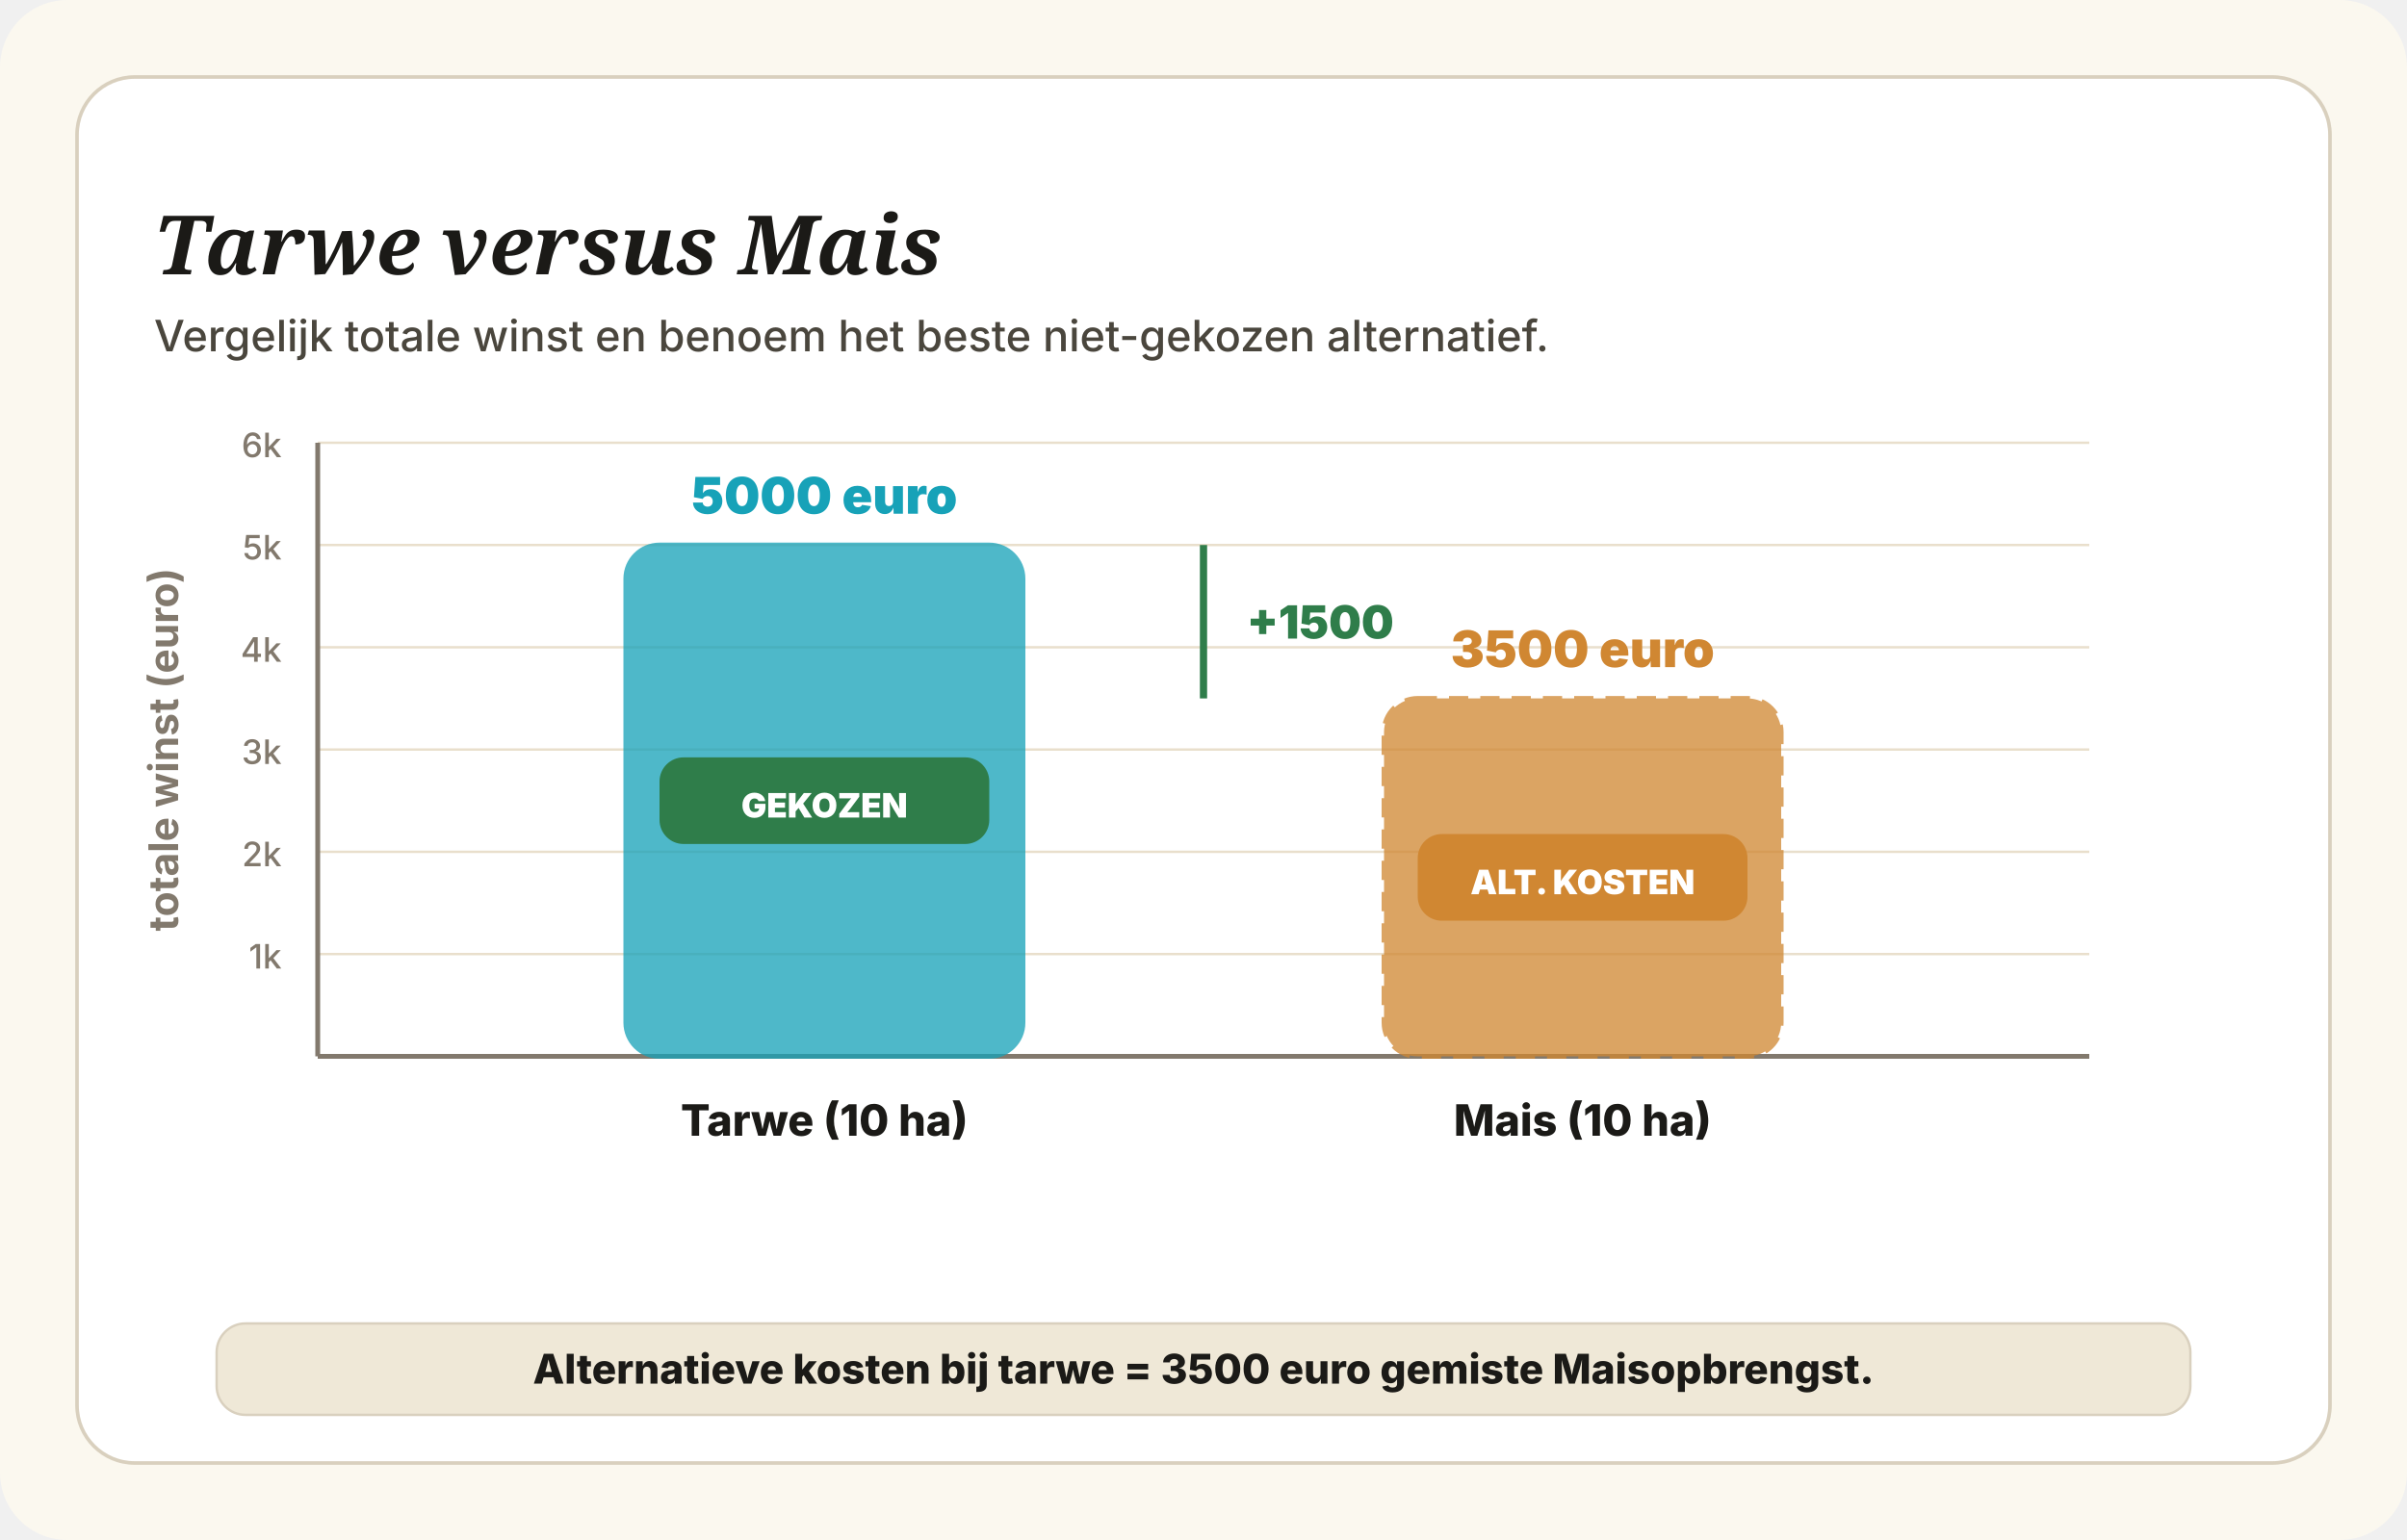
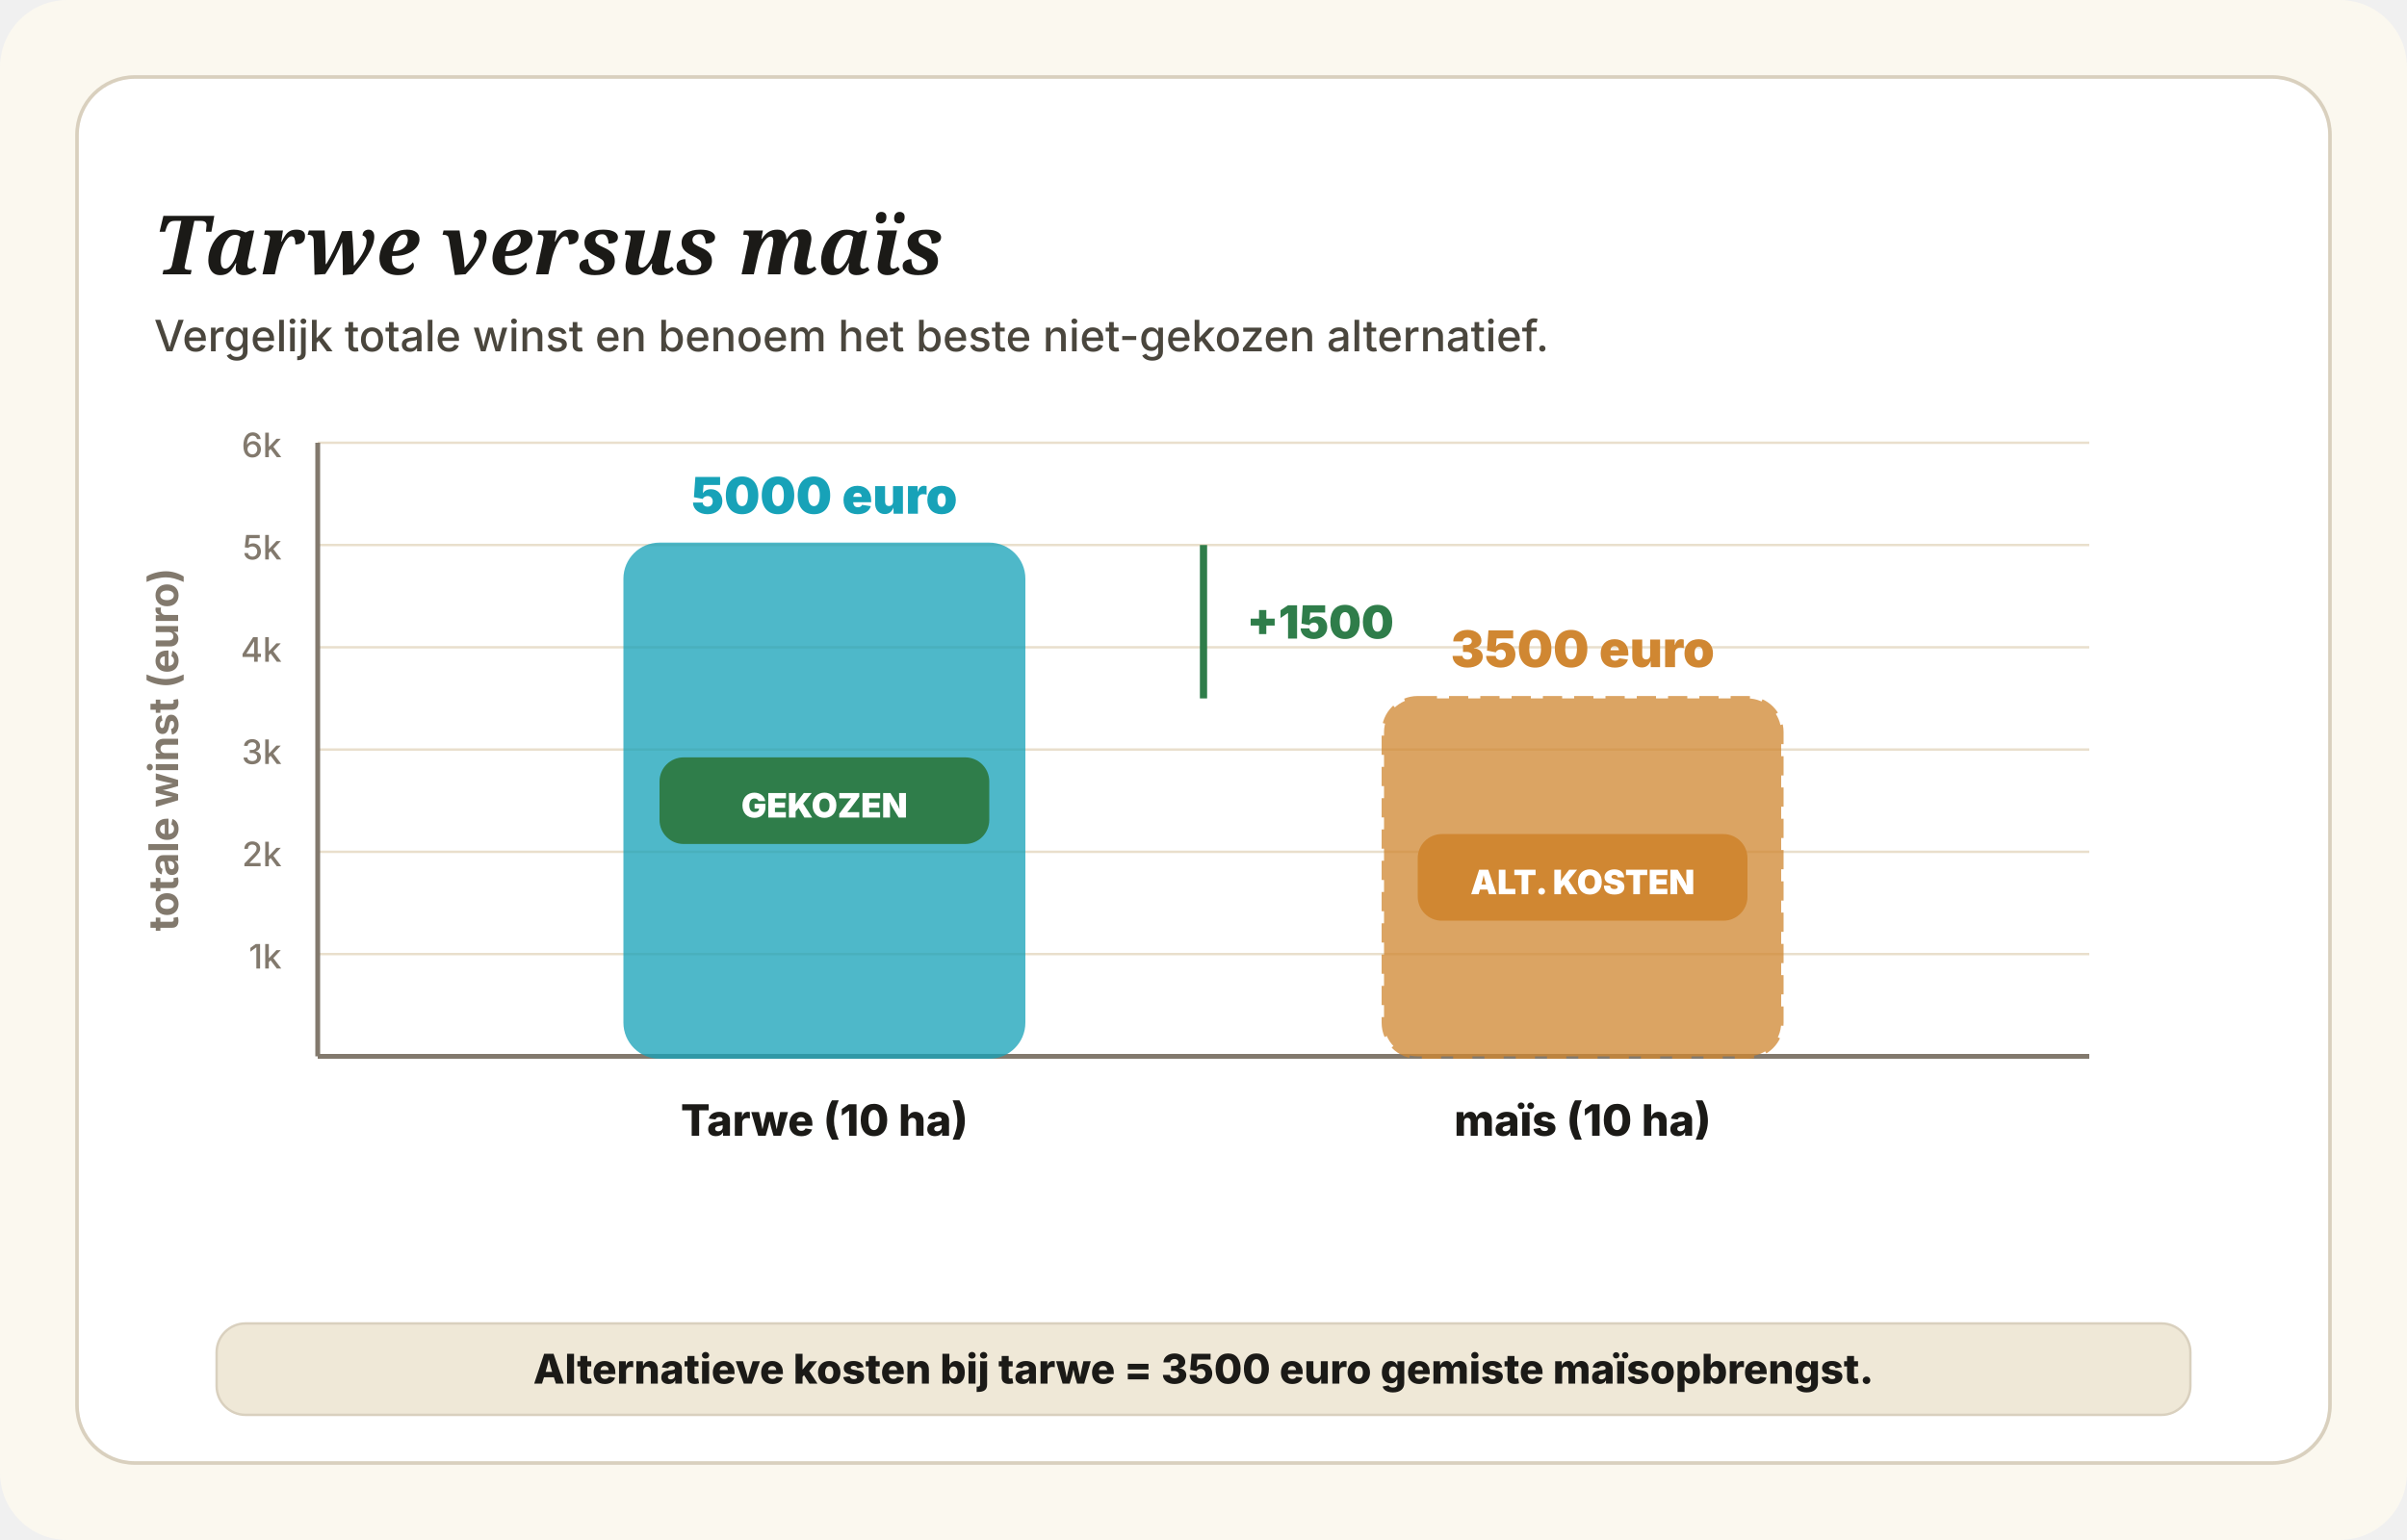
<svg xmlns="http://www.w3.org/2000/svg" viewBox="0 0 1000 640">
  <rect width="1000" height="640" rx="28" fill="#fbf8ef" />
  <rect x="32" y="32" width="936" height="576" rx="24" fill="#ffffff" stroke="#d9d0be" stroke-width="1.5" />
-   <text x="64" y="114" text-anchor="start" font-family="Fraunces, Georgia, serif" font-size="34" font-weight="700" letter-spacing="0" font-style="italic" fill="#1b1a17">Tarwe versus Mais</text>
+   <text x="64" y="114" text-anchor="start" font-family="Fraunces, Georgia, serif" font-size="34" font-weight="700" letter-spacing="0" font-style="italic" fill="#1b1a17">Tarwe versus maïs</text>
  <text x="64" y="146" text-anchor="start" font-family="Inter, Arial, sans-serif" font-size="18" font-weight="500" letter-spacing="0" font-style="" fill="#4a463d">Vergelijk totale winst en benoem het beste niet-gekozen alternatief.</text>
  <line x1="132" y1="396.5" x2="868" y2="396.5" stroke="#e9dfcc" stroke-width="1" />
  <text x="117" y="402.5" text-anchor="end" font-family="Inter, Arial, sans-serif" font-size="14" font-weight="500" letter-spacing="0" font-style="" fill="#82796d">1k</text>
  <line x1="132" y1="354" x2="868" y2="354" stroke="#e9dfcc" stroke-width="1" />
  <text x="117" y="360" text-anchor="end" font-family="Inter, Arial, sans-serif" font-size="14" font-weight="500" letter-spacing="0" font-style="" fill="#82796d">2k</text>
  <line x1="132" y1="311.5" x2="868" y2="311.5" stroke="#e9dfcc" stroke-width="1" />
  <text x="117" y="317.5" text-anchor="end" font-family="Inter, Arial, sans-serif" font-size="14" font-weight="500" letter-spacing="0" font-style="" fill="#82796d">3k</text>
  <line x1="132" y1="269" x2="868" y2="269" stroke="#e9dfcc" stroke-width="1" />
  <text x="117" y="275" text-anchor="end" font-family="Inter, Arial, sans-serif" font-size="14" font-weight="500" letter-spacing="0" font-style="" fill="#82796d">4k</text>
  <line x1="132" y1="226.5" x2="868" y2="226.5" stroke="#e9dfcc" stroke-width="1" />
  <text x="117" y="232.5" text-anchor="end" font-family="Inter, Arial, sans-serif" font-size="14" font-weight="500" letter-spacing="0" font-style="" fill="#82796d">5k</text>
  <line x1="132" y1="184" x2="868" y2="184" stroke="#e9dfcc" stroke-width="1" />
  <text x="117" y="190" text-anchor="end" font-family="Inter, Arial, sans-serif" font-size="14" font-weight="500" letter-spacing="0" font-style="" fill="#82796d">6k</text>
  <line x1="132" y1="184" x2="132" y2="439" stroke="#82796d" stroke-width="2" />
  <line x1="132" y1="439" x2="868" y2="439" stroke="#82796d" stroke-width="2" />
  <text transform="rotate(-90 74 311.5)" x="74" y="311.5" text-anchor="middle" font-family="Inter, Arial, sans-serif" font-size="17" font-weight="700" letter-spacing="0" font-style="" fill="#82796d">totale winst (euro)</text>
  <rect x="260" y="226.5" width="165" height="212.5" rx="14" fill="#17A2B8" stroke="#17A2B8" stroke-width="2" opacity="0.76" />
  <text x="342.5" y="213.5" text-anchor="middle" font-family="Inter, Arial, sans-serif" font-size="21" font-weight="900" letter-spacing="0" font-style="" fill="#17A2B8">5000 euro</text>
  <text x="342.5" y="472" text-anchor="middle" font-family="Inter, Arial, sans-serif" font-size="18" font-weight="800" letter-spacing="0" font-style="" fill="#1b1a17">Tarwe (10 ha)</text>
  <rect x="274" y="314.75" width="137" height="36" rx="10" fill="#2f7d4a" />
  <text x="342.5" y="339.75" text-anchor="middle" font-family="Inter, Arial, sans-serif" font-size="14" font-weight="900" letter-spacing="0" font-style="" fill="#ffffff">GEKOZEN</text>
  <rect x="575" y="290.25" width="165" height="148.75" rx="14" fill="#d08732" stroke="#d08732" stroke-width="2" stroke-dasharray="8,5" opacity="0.76" />
  <text x="657.5" y="277.25" text-anchor="middle" font-family="Inter, Arial, sans-serif" font-size="21" font-weight="900" letter-spacing="0" font-style="" fill="#d08732">3500 euro</text>
-   <text x="657.5" y="472" text-anchor="middle" font-family="Inter, Arial, sans-serif" font-size="18" font-weight="800" letter-spacing="0" font-style="" fill="#1b1a17">Mais (10 ha)</text>
+   <text x="657.5" y="472" text-anchor="middle" font-family="Inter, Arial, sans-serif" font-size="18" font-weight="800" letter-spacing="0" font-style="" fill="#1b1a17">maïs (10 ha)</text>
  <rect x="589" y="346.625" width="137" height="36" rx="10" fill="#d08732" />
  <text x="657.5" y="371.625" text-anchor="middle" font-family="Inter, Arial, sans-serif" font-size="14" font-weight="900" letter-spacing="0" font-style="" fill="#ffffff">ALT. KOSTEN</text>
  <line x1="500" y1="226.5" x2="500" y2="290.25" stroke="#2f7d4a" stroke-width="3" />
  <text x="518" y="265.375" text-anchor="start" font-family="Inter, Arial, sans-serif" font-size="19" font-weight="900" letter-spacing="0" font-style="" fill="#2f7d4a">+1500</text>
  <rect x="90" y="550" width="820" height="38" rx="12" fill="#efe8d7" stroke="#d9d0be" stroke-width="1" />
-   <text x="500" y="575" text-anchor="middle" font-family="Inter, Arial, sans-serif" font-size="17" font-weight="800" letter-spacing="0" font-style="" fill="#1b1a17">Alternatieve kosten bij tarwe = 3500 euro gemiste Maisopbrengst.</text>
+   <text x="500" y="575" text-anchor="middle" font-family="Inter, Arial, sans-serif" font-size="17" font-weight="800" letter-spacing="0" font-style="" fill="#1b1a17">Alternatieve kosten bij tarwe = 3500 euro gemiste maïsopbrengst.</text>
</svg>
